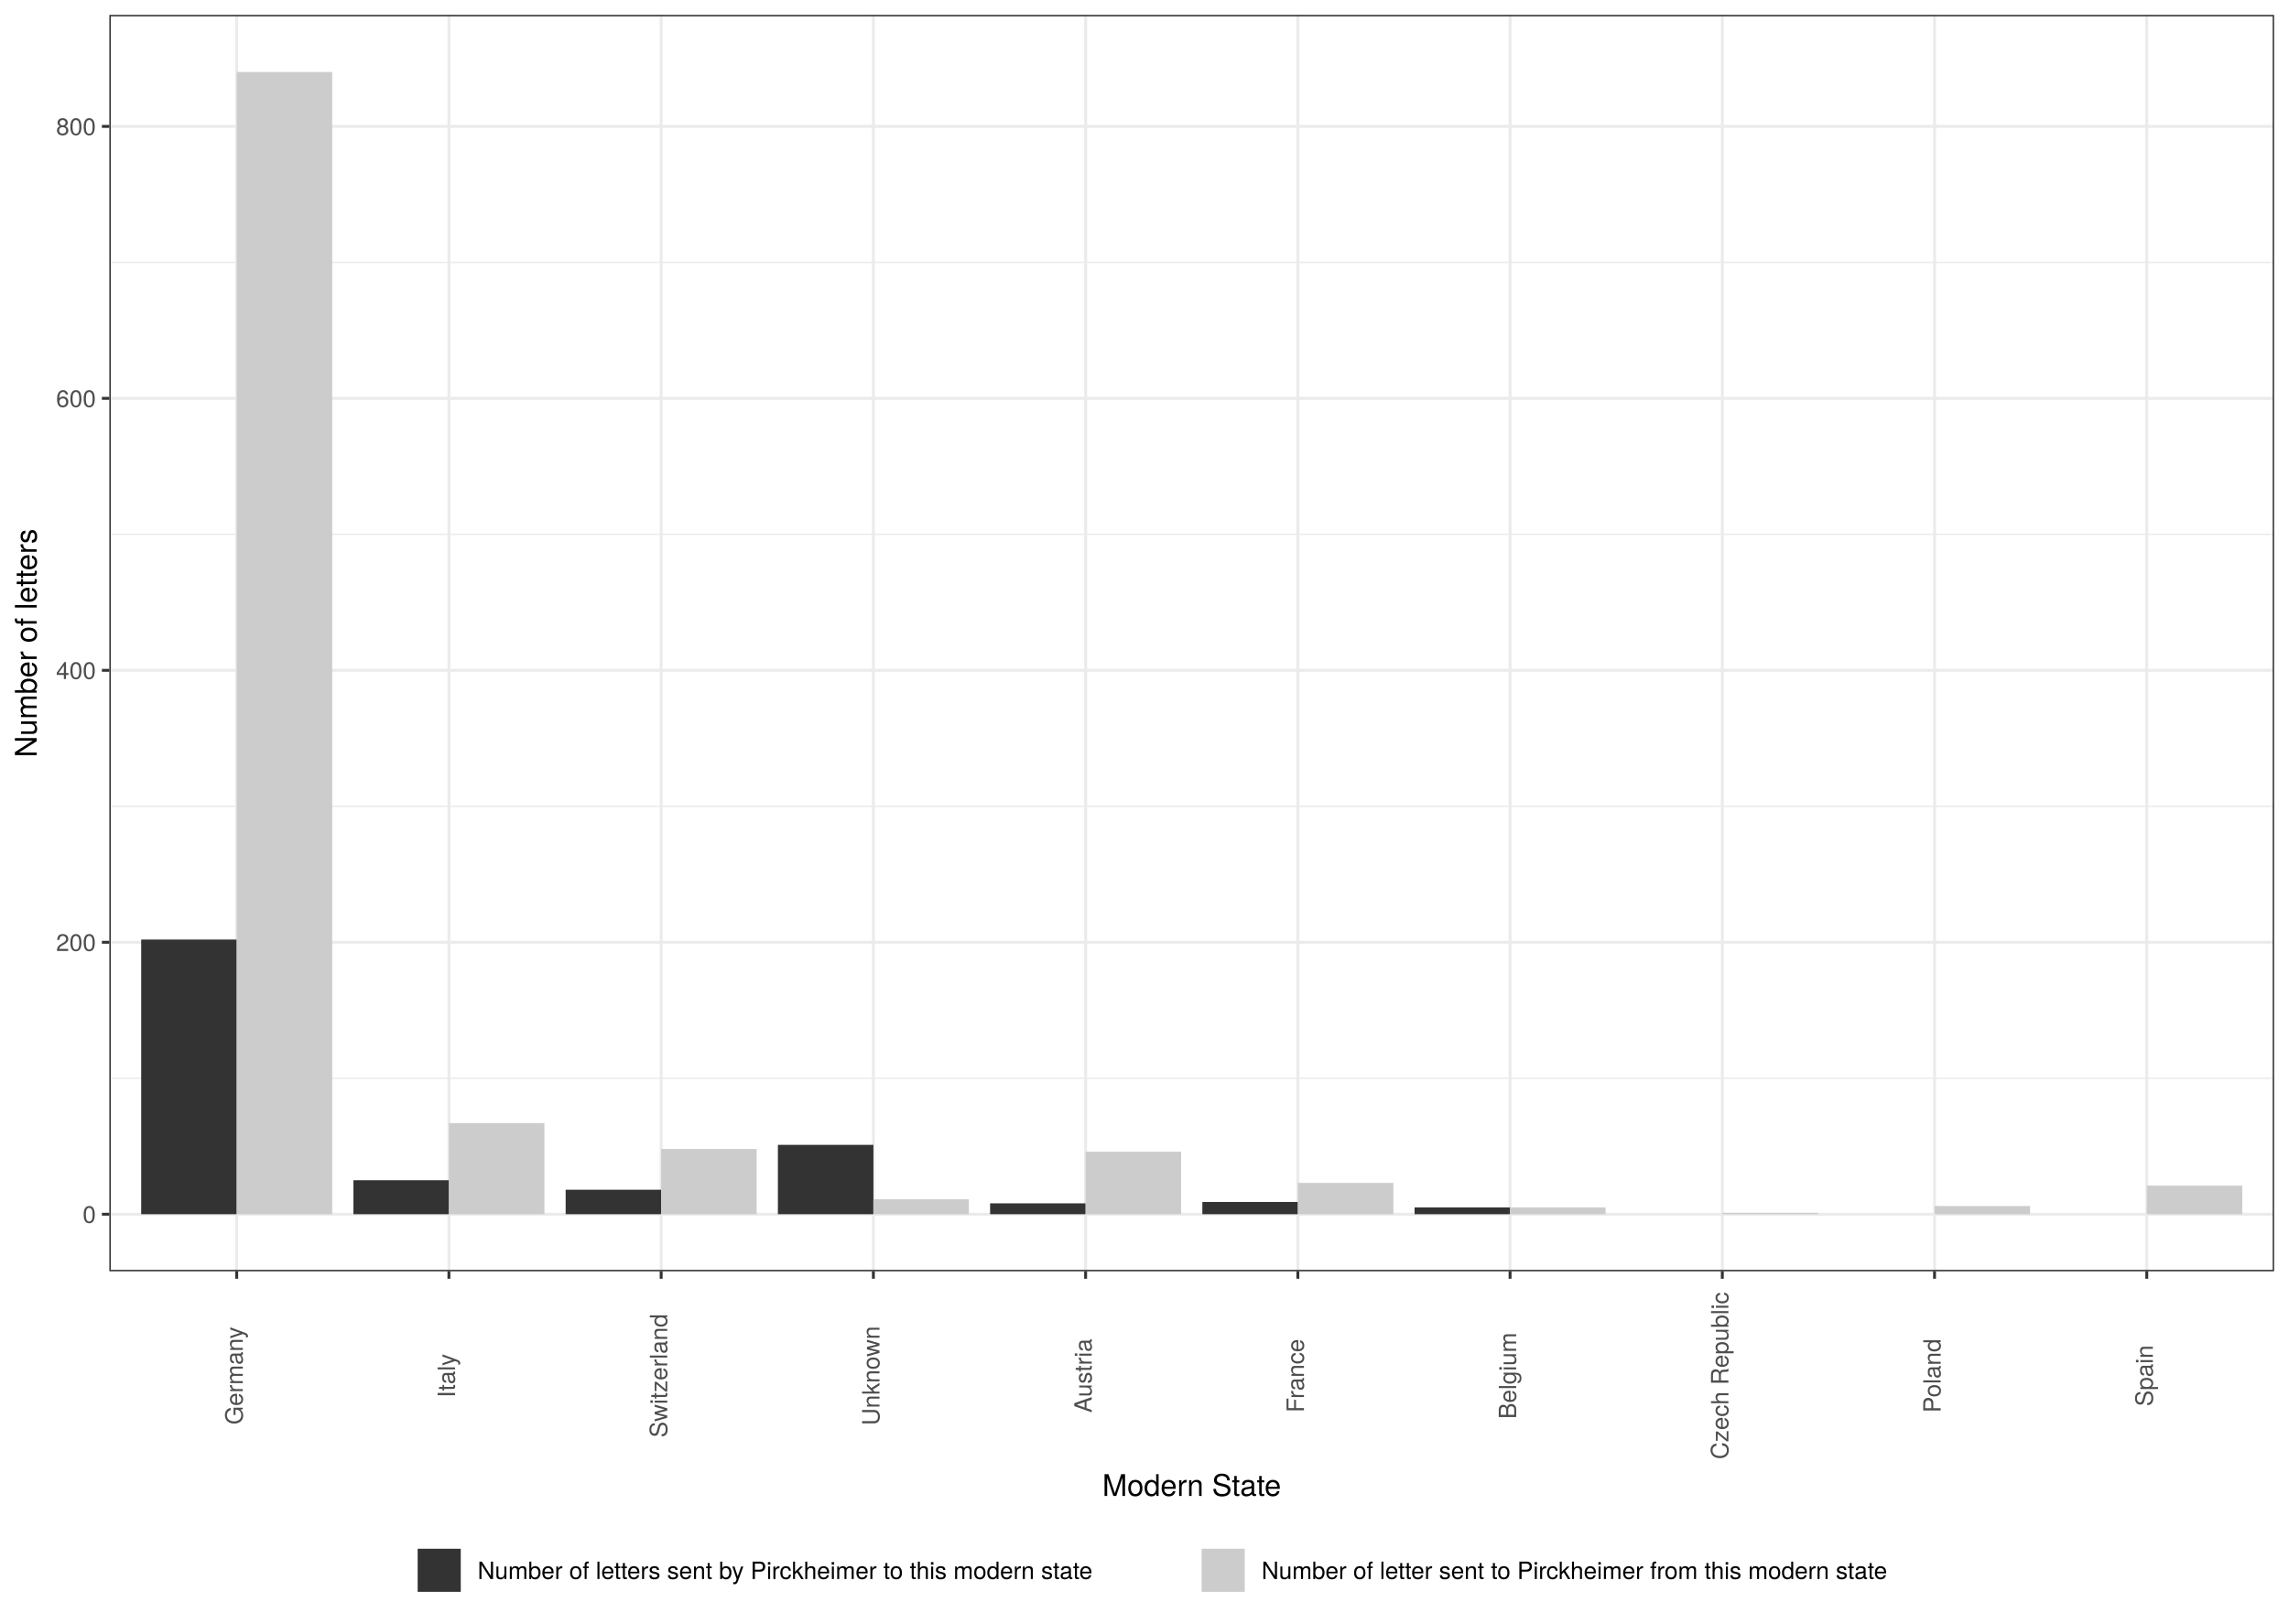
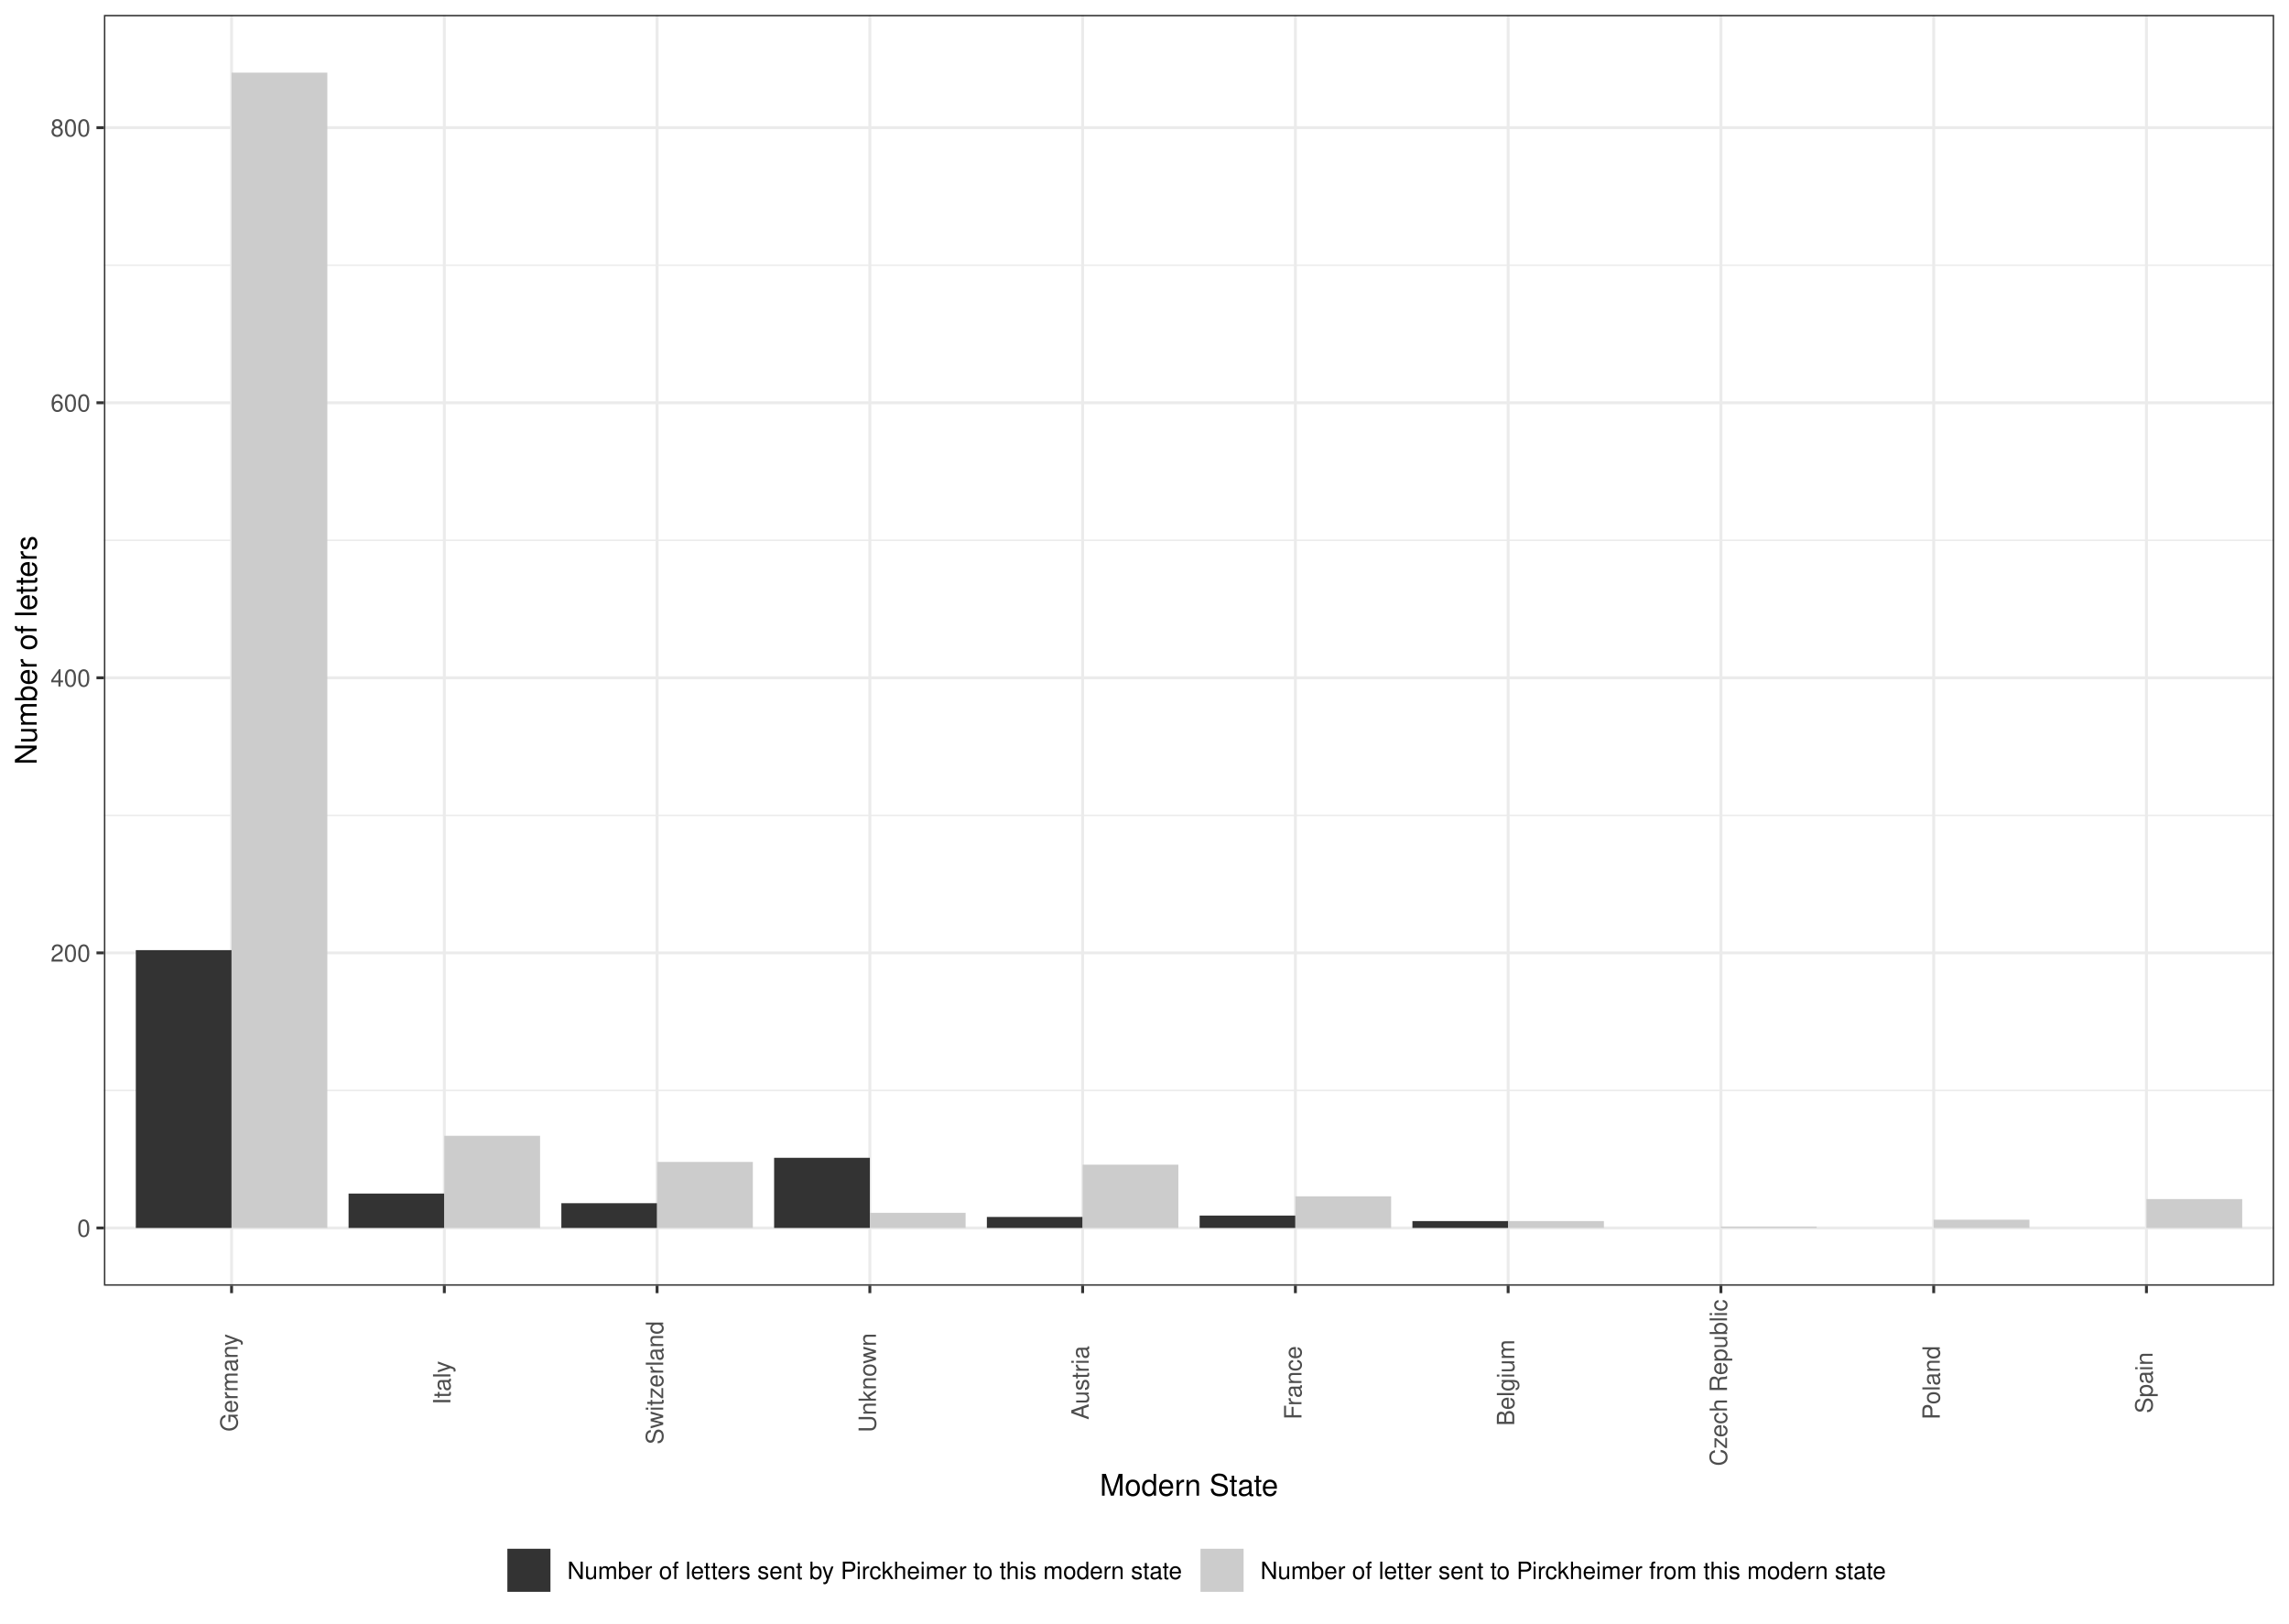
<svg xmlns="http://www.w3.org/2000/svg" class="svglite" width="842.40pt" height="597.60pt" viewBox="0 0 842.40 597.60">
  <defs>
    <style type="text/css">
    .svglite line, .svglite polyline, .svglite polygon, .svglite path, .svglite rect, .svglite circle {
      fill: none;
      stroke: #000000;
      stroke-linecap: round;
      stroke-linejoin: round;
      stroke-miterlimit: 10.00;
    }
    .svglite text {
      white-space: pre;
    }
  </style>
  </defs>
  <rect width="100%" height="100%" style="stroke: none; fill: #FFFFFF;" />
  <defs>
    <clipPath id="cpMC4wMHw4NDIuNDB8MC4wMHw1OTcuNjA=">
      <rect x="0.00" y="0.00" width="842.40" height="597.60" />
    </clipPath>
  </defs>
  <g clip-path="url(#cpMC4wMHw4NDIuNDB8MC4wMHw1OTcuNjA=)">
-     <rect x="0.00" y="-0" width="842.40" height="597.60" style="stroke-width: 1.07; stroke: #FFFFFF; fill: #FFFFFF;" />
+     <rect x="0" y="-0" width="842.40" height="597.60" style="stroke-width: 1.07; stroke: #FFFFFF; fill: #FFFFFF;" />
  </g>
  <defs>
-     <clipPath id="cpNDAuMjR8ODM2LjkyfDUuNDh8NDY3Ljk1">
-       <rect x="40.24" y="5.48" width="796.68" height="462.47" />
+     <clipPath id="cpMzguMjR8ODM2LjkyfDUuNDh8NDczLjI1">
+       <rect x="38.24" y="5.48" width="798.69" height="467.77" />
    </clipPath>
  </defs>
-   <g clip-path="url(#cpNDAuMjR8ODM2LjkyfDUuNDh8NDY3Ljk1)">
-     <rect x="40.24" y="5.48" width="796.68" height="462.47" style="stroke-width: 1.07; stroke: none; fill: #FFFFFF;" />
-     <polyline points="40.24,396.88 836.92,396.88 " style="stroke-width: 0.53; stroke: #EBEBEB; stroke-linecap: butt;" />
-     <polyline points="40.24,296.78 836.92,296.78 " style="stroke-width: 0.53; stroke: #EBEBEB; stroke-linecap: butt;" />
-     <polyline points="40.24,196.67 836.92,196.67 " style="stroke-width: 0.53; stroke: #EBEBEB; stroke-linecap: butt;" />
-     <polyline points="40.24,96.57 836.92,96.57 " style="stroke-width: 0.53; stroke: #EBEBEB; stroke-linecap: butt;" />
-     <polyline points="40.24,446.93 836.92,446.93 " style="stroke-width: 1.07; stroke: #EBEBEB; stroke-linecap: butt;" />
-     <polyline points="40.24,346.83 836.92,346.83 " style="stroke-width: 1.07; stroke: #EBEBEB; stroke-linecap: butt;" />
-     <polyline points="40.24,246.73 836.92,246.73 " style="stroke-width: 1.07; stroke: #EBEBEB; stroke-linecap: butt;" />
-     <polyline points="40.24,146.62 836.92,146.62 " style="stroke-width: 1.07; stroke: #EBEBEB; stroke-linecap: butt;" />
-     <polyline points="40.24,46.52 836.92,46.52 " style="stroke-width: 1.07; stroke: #EBEBEB; stroke-linecap: butt;" />
-     <polyline points="87.11,467.95 87.11,5.48 " style="stroke-width: 1.07; stroke: #EBEBEB; stroke-linecap: butt;" />
-     <polyline points="165.21,467.95 165.21,5.48 " style="stroke-width: 1.07; stroke: #EBEBEB; stroke-linecap: butt;" />
-     <polyline points="243.32,467.95 243.32,5.48 " style="stroke-width: 1.07; stroke: #EBEBEB; stroke-linecap: butt;" />
-     <polyline points="321.42,467.95 321.42,5.48 " style="stroke-width: 1.07; stroke: #EBEBEB; stroke-linecap: butt;" />
-     <polyline points="399.53,467.95 399.53,5.48 " style="stroke-width: 1.07; stroke: #EBEBEB; stroke-linecap: butt;" />
-     <polyline points="477.64,467.95 477.64,5.48 " style="stroke-width: 1.07; stroke: #EBEBEB; stroke-linecap: butt;" />
-     <polyline points="555.74,467.95 555.74,5.48 " style="stroke-width: 1.07; stroke: #EBEBEB; stroke-linecap: butt;" />
-     <polyline points="633.85,467.95 633.85,5.48 " style="stroke-width: 1.07; stroke: #EBEBEB; stroke-linecap: butt;" />
-     <polyline points="711.95,467.95 711.95,5.48 " style="stroke-width: 1.07; stroke: #EBEBEB; stroke-linecap: butt;" />
-     <polyline points="790.06,467.95 790.06,5.48 " style="stroke-width: 1.07; stroke: #EBEBEB; stroke-linecap: butt;" />
-     <rect x="51.96" y="345.83" width="35.15" height="101.10" style="stroke-width: 1.07; stroke: none; stroke-linecap: square; stroke-linejoin: miter; fill: #333333;" />
-     <rect x="87.11" y="26.50" width="35.15" height="420.43" style="stroke-width: 1.07; stroke: none; stroke-linecap: square; stroke-linejoin: miter; fill: #CCCCCC;" />
-     <rect x="130.07" y="434.42" width="35.15" height="12.51" style="stroke-width: 1.07; stroke: none; stroke-linecap: square; stroke-linejoin: miter; fill: #333333;" />
-     <rect x="165.21" y="413.40" width="35.15" height="33.53" style="stroke-width: 1.07; stroke: none; stroke-linecap: square; stroke-linejoin: miter; fill: #CCCCCC;" />
-     <rect x="208.17" y="437.92" width="35.15" height="9.01" style="stroke-width: 1.07; stroke: none; stroke-linecap: square; stroke-linejoin: miter; fill: #333333;" />
-     <rect x="243.32" y="422.91" width="35.15" height="24.02" style="stroke-width: 1.07; stroke: none; stroke-linecap: square; stroke-linejoin: miter; fill: #CCCCCC;" />
-     <rect x="286.28" y="421.40" width="35.15" height="25.53" style="stroke-width: 1.07; stroke: none; stroke-linecap: square; stroke-linejoin: miter; fill: #333333;" />
-     <rect x="321.42" y="441.43" width="35.15" height="5.51" style="stroke-width: 1.07; stroke: none; stroke-linecap: square; stroke-linejoin: miter; fill: #CCCCCC;" />
-     <rect x="364.38" y="442.93" width="35.15" height="4.00" style="stroke-width: 1.07; stroke: none; stroke-linecap: square; stroke-linejoin: miter; fill: #333333;" />
-     <rect x="399.53" y="423.91" width="35.15" height="23.02" style="stroke-width: 1.07; stroke: none; stroke-linecap: square; stroke-linejoin: miter; fill: #CCCCCC;" />
-     <rect x="442.49" y="442.43" width="35.15" height="4.50" style="stroke-width: 1.07; stroke: none; stroke-linecap: square; stroke-linejoin: miter; fill: #333333;" />
-     <rect x="477.64" y="435.42" width="35.15" height="11.51" style="stroke-width: 1.07; stroke: none; stroke-linecap: square; stroke-linejoin: miter; fill: #CCCCCC;" />
-     <rect x="520.59" y="444.43" width="35.15" height="2.50" style="stroke-width: 1.07; stroke: none; stroke-linecap: square; stroke-linejoin: miter; fill: #333333;" />
-     <rect x="555.74" y="444.43" width="35.15" height="2.50" style="stroke-width: 1.07; stroke: none; stroke-linecap: square; stroke-linejoin: miter; fill: #CCCCCC;" />
-     <rect x="790.06" y="436.42" width="35.15" height="10.51" style="stroke-width: 1.07; stroke: none; stroke-linecap: square; stroke-linejoin: miter; fill: #CCCCCC;" />
-     <rect x="711.95" y="443.93" width="35.15" height="3.00" style="stroke-width: 1.07; stroke: none; stroke-linecap: square; stroke-linejoin: miter; fill: #CCCCCC;" />
-     <rect x="633.85" y="446.43" width="35.15" height="0.50" style="stroke-width: 1.07; stroke: none; stroke-linecap: square; stroke-linejoin: miter; fill: #CCCCCC;" />
-     <rect x="40.24" y="5.48" width="796.68" height="462.47" style="stroke-width: 1.07; stroke: #333333;" />
+   <g clip-path="url(#cpMzguMjR8ODM2LjkyfDUuNDh8NDczLjI1)">
+     <rect x="38.24" y="5.48" width="798.69" height="467.77" style="stroke-width: 1.07; stroke: none; fill: #FFFFFF;" />
+     <polyline points="38.24,401.36 836.92,401.36 " style="stroke-width: 0.53; stroke: #EBEBEB; stroke-linecap: butt;" />
+     <polyline points="38.24,300.12 836.92,300.12 " style="stroke-width: 0.53; stroke: #EBEBEB; stroke-linecap: butt;" />
+     <polyline points="38.24,198.87 836.92,198.87 " style="stroke-width: 0.53; stroke: #EBEBEB; stroke-linecap: butt;" />
+     <polyline points="38.24,97.62 836.92,97.62 " style="stroke-width: 0.53; stroke: #EBEBEB; stroke-linecap: butt;" />
+     <polyline points="38.24,451.99 836.92,451.99 " style="stroke-width: 1.07; stroke: #EBEBEB; stroke-linecap: butt;" />
+     <polyline points="38.24,350.74 836.92,350.74 " style="stroke-width: 1.07; stroke: #EBEBEB; stroke-linecap: butt;" />
+     <polyline points="38.24,249.49 836.92,249.49 " style="stroke-width: 1.07; stroke: #EBEBEB; stroke-linecap: butt;" />
+     <polyline points="38.24,148.24 836.92,148.24 " style="stroke-width: 1.07; stroke: #EBEBEB; stroke-linecap: butt;" />
+     <polyline points="38.24,46.99 836.92,46.99 " style="stroke-width: 1.07; stroke: #EBEBEB; stroke-linecap: butt;" />
+     <polyline points="85.22,473.25 85.22,5.48 " style="stroke-width: 1.07; stroke: #EBEBEB; stroke-linecap: butt;" />
+     <polyline points="163.52,473.25 163.52,5.48 " style="stroke-width: 1.07; stroke: #EBEBEB; stroke-linecap: butt;" />
+     <polyline points="241.82,473.25 241.82,5.48 " style="stroke-width: 1.07; stroke: #EBEBEB; stroke-linecap: butt;" />
+     <polyline points="320.12,473.25 320.12,5.48 " style="stroke-width: 1.07; stroke: #EBEBEB; stroke-linecap: butt;" />
+     <polyline points="398.43,473.25 398.43,5.48 " style="stroke-width: 1.07; stroke: #EBEBEB; stroke-linecap: butt;" />
+     <polyline points="476.73,473.25 476.73,5.48 " style="stroke-width: 1.07; stroke: #EBEBEB; stroke-linecap: butt;" />
+     <polyline points="555.03,473.25 555.03,5.48 " style="stroke-width: 1.07; stroke: #EBEBEB; stroke-linecap: butt;" />
+     <polyline points="633.33,473.25 633.33,5.48 " style="stroke-width: 1.07; stroke: #EBEBEB; stroke-linecap: butt;" />
+     <polyline points="711.64,473.25 711.64,5.48 " style="stroke-width: 1.07; stroke: #EBEBEB; stroke-linecap: butt;" />
+     <polyline points="789.94,473.25 789.94,5.48 " style="stroke-width: 1.07; stroke: #EBEBEB; stroke-linecap: butt;" />
+     <rect x="49.98" y="349.73" width="35.24" height="102.26" style="stroke-width: 1.07; stroke: none; stroke-linecap: butt; stroke-linejoin: miter; fill: #333333;" />
+     <rect x="85.22" y="26.74" width="35.24" height="425.25" style="stroke-width: 1.07; stroke: none; stroke-linecap: butt; stroke-linejoin: miter; fill: #CCCCCC;" />
+     <rect x="128.28" y="439.33" width="35.24" height="12.66" style="stroke-width: 1.07; stroke: none; stroke-linecap: butt; stroke-linejoin: miter; fill: #333333;" />
+     <rect x="163.52" y="418.07" width="35.24" height="33.92" style="stroke-width: 1.07; stroke: none; stroke-linecap: butt; stroke-linejoin: miter; fill: #CCCCCC;" />
+     <rect x="206.59" y="442.88" width="35.24" height="9.11" style="stroke-width: 1.07; stroke: none; stroke-linecap: butt; stroke-linejoin: miter; fill: #333333;" />
+     <rect x="241.82" y="427.69" width="35.24" height="24.30" style="stroke-width: 1.07; stroke: none; stroke-linecap: butt; stroke-linejoin: miter; fill: #CCCCCC;" />
+     <rect x="284.89" y="426.17" width="35.24" height="25.82" style="stroke-width: 1.07; stroke: none; stroke-linecap: butt; stroke-linejoin: miter; fill: #333333;" />
+     <rect x="320.12" y="446.42" width="35.24" height="5.57" style="stroke-width: 1.07; stroke: none; stroke-linecap: butt; stroke-linejoin: miter; fill: #CCCCCC;" />
+     <rect x="363.19" y="447.94" width="35.24" height="4.05" style="stroke-width: 1.07; stroke: none; stroke-linecap: butt; stroke-linejoin: miter; fill: #333333;" />
+     <rect x="398.43" y="428.70" width="35.24" height="23.29" style="stroke-width: 1.07; stroke: none; stroke-linecap: butt; stroke-linejoin: miter; fill: #CCCCCC;" />
+     <rect x="441.49" y="447.43" width="35.24" height="4.56" style="stroke-width: 1.07; stroke: none; stroke-linecap: butt; stroke-linejoin: miter; fill: #333333;" />
+     <rect x="476.73" y="440.35" width="35.24" height="11.64" style="stroke-width: 1.07; stroke: none; stroke-linecap: butt; stroke-linejoin: miter; fill: #CCCCCC;" />
+     <rect x="519.80" y="449.46" width="35.24" height="2.53" style="stroke-width: 1.07; stroke: none; stroke-linecap: butt; stroke-linejoin: miter; fill: #333333;" />
+     <rect x="555.03" y="449.46" width="35.24" height="2.53" style="stroke-width: 1.07; stroke: none; stroke-linecap: butt; stroke-linejoin: miter; fill: #CCCCCC;" />
+     <rect x="789.94" y="441.36" width="35.24" height="10.63" style="stroke-width: 1.07; stroke: none; stroke-linecap: butt; stroke-linejoin: miter; fill: #CCCCCC;" />
+     <rect x="711.64" y="448.95" width="35.24" height="3.04" style="stroke-width: 1.07; stroke: none; stroke-linecap: butt; stroke-linejoin: miter; fill: #CCCCCC;" />
+     <rect x="633.33" y="451.48" width="35.24" height="0.51" style="stroke-width: 1.07; stroke: none; stroke-linecap: butt; stroke-linejoin: miter; fill: #CCCCCC;" />
+     <rect x="38.24" y="5.48" width="798.69" height="467.77" style="stroke-width: 1.07; stroke: #333333;" />
  </g>
  <g clip-path="url(#cpMC4wMHw4NDIuNDB8MC4wMHw1OTcuNjA=)">
-     <text x="35.31" y="450.14" text-anchor="end" style="font-size: 8.80px;fill: #4D4D4D; font-family: &quot;TeX Gyre Heros&quot;;" textLength="5.59px" lengthAdjust="spacingAndGlyphs">0</text>
-     <text x="35.31" y="350.04" text-anchor="end" style="font-size: 8.80px;fill: #4D4D4D; font-family: &quot;TeX Gyre Heros&quot;;" textLength="16.78px" lengthAdjust="spacingAndGlyphs">200</text>
-     <text x="35.31" y="249.93" text-anchor="end" style="font-size: 8.80px;fill: #4D4D4D; font-family: &quot;TeX Gyre Heros&quot;;" textLength="16.78px" lengthAdjust="spacingAndGlyphs">400</text>
-     <text x="35.31" y="149.83" text-anchor="end" style="font-size: 8.80px;fill: #4D4D4D; font-family: &quot;TeX Gyre Heros&quot;;" textLength="16.78px" lengthAdjust="spacingAndGlyphs">600</text>
-     <text x="35.31" y="49.73" text-anchor="end" style="font-size: 8.80px;fill: #4D4D4D; font-family: &quot;TeX Gyre Heros&quot;;" textLength="16.78px" lengthAdjust="spacingAndGlyphs">800</text>
-     <polyline points="37.50,446.93 40.24,446.93 " style="stroke-width: 1.07; stroke: #333333; stroke-linecap: butt;" />
-     <polyline points="37.50,346.83 40.24,346.83 " style="stroke-width: 1.07; stroke: #333333; stroke-linecap: butt;" />
-     <polyline points="37.50,246.73 40.24,246.73 " style="stroke-width: 1.07; stroke: #333333; stroke-linecap: butt;" />
-     <polyline points="37.50,146.62 40.24,146.62 " style="stroke-width: 1.07; stroke: #333333; stroke-linecap: butt;" />
-     <polyline points="37.50,46.52 40.24,46.52 " style="stroke-width: 1.07; stroke: #333333; stroke-linecap: butt;" />
-     <polyline points="87.11,470.69 87.11,467.95 " style="stroke-width: 1.07; stroke: #333333; stroke-linecap: butt;" />
-     <polyline points="165.21,470.69 165.21,467.95 " style="stroke-width: 1.07; stroke: #333333; stroke-linecap: butt;" />
-     <polyline points="243.32,470.69 243.32,467.95 " style="stroke-width: 1.07; stroke: #333333; stroke-linecap: butt;" />
-     <polyline points="321.42,470.69 321.42,467.95 " style="stroke-width: 1.07; stroke: #333333; stroke-linecap: butt;" />
-     <polyline points="399.53,470.69 399.53,467.95 " style="stroke-width: 1.07; stroke: #333333; stroke-linecap: butt;" />
-     <polyline points="477.64,470.69 477.64,467.95 " style="stroke-width: 1.07; stroke: #333333; stroke-linecap: butt;" />
-     <polyline points="555.74,470.69 555.74,467.95 " style="stroke-width: 1.07; stroke: #333333; stroke-linecap: butt;" />
-     <polyline points="633.85,470.69 633.85,467.95 " style="stroke-width: 1.07; stroke: #333333; stroke-linecap: butt;" />
-     <polyline points="711.95,470.69 711.95,467.95 " style="stroke-width: 1.07; stroke: #333333; stroke-linecap: butt;" />
-     <polyline points="790.06,470.69 790.06,467.95 " style="stroke-width: 1.07; stroke: #333333; stroke-linecap: butt;" />
-     <text transform="translate(89.35,506.38) rotate(-90)" text-anchor="middle" style="font-size: 8.80px;fill: #4D4D4D; font-family: &quot;TeX Gyre Heros&quot;;" textLength="40.44px" lengthAdjust="spacingAndGlyphs">Germany</text>
-     <text transform="translate(167.46,506.38) rotate(-90)" text-anchor="middle" style="font-size: 8.80px;fill: #4D4D4D; font-family: &quot;TeX Gyre Heros&quot;;" textLength="19.09px" lengthAdjust="spacingAndGlyphs">Italy</text>
-     <text transform="translate(245.56,506.38) rotate(-90)" text-anchor="middle" style="font-size: 8.80px;fill: #4D4D4D; font-family: &quot;TeX Gyre Heros&quot;;" textLength="51.32px" lengthAdjust="spacingAndGlyphs">Switzerland</text>
-     <text transform="translate(323.67,506.38) rotate(-90)" text-anchor="middle" style="font-size: 8.80px;fill: #4D4D4D; font-family: &quot;TeX Gyre Heros&quot;;" textLength="40.83px" lengthAdjust="spacingAndGlyphs">Unknown</text>
-     <text transform="translate(401.77,506.38) rotate(-90)" text-anchor="middle" style="font-size: 8.80px;fill: #4D4D4D; font-family: &quot;TeX Gyre Heros&quot;;" textLength="31.08px" lengthAdjust="spacingAndGlyphs">Austria</text>
-     <text transform="translate(479.88,506.38) rotate(-90)" text-anchor="middle" style="font-size: 8.80px;fill: #4D4D4D; font-family: &quot;TeX Gyre Heros&quot;;" textLength="29.25px" lengthAdjust="spacingAndGlyphs">France</text>
-     <text transform="translate(557.99,506.38) rotate(-90)" text-anchor="middle" style="font-size: 8.80px;fill: #4D4D4D; font-family: &quot;TeX Gyre Heros&quot;;" textLength="36.07px" lengthAdjust="spacingAndGlyphs">Belgium</text>
-     <text transform="translate(636.09,506.38) rotate(-90)" text-anchor="middle" style="font-size: 8.80px;fill: #4D4D4D; font-family: &quot;TeX Gyre Heros&quot;;" textLength="66.99px" lengthAdjust="spacingAndGlyphs">Czech Republic</text>
-     <text transform="translate(714.20,506.38) rotate(-90)" text-anchor="middle" style="font-size: 8.80px;fill: #4D4D4D; font-family: &quot;TeX Gyre Heros&quot;;" textLength="29.38px" lengthAdjust="spacingAndGlyphs">Poland</text>
-     <text transform="translate(792.30,506.38) rotate(-90)" text-anchor="middle" style="font-size: 8.80px;fill: #4D4D4D; font-family: &quot;TeX Gyre Heros&quot;;" textLength="24.59px" lengthAdjust="spacingAndGlyphs">Spain</text>
-     <text x="438.58" y="550.63" text-anchor="middle" style="font-size: 11.00px; font-family: &quot;TeX Gyre Heros&quot;;" textLength="73.89px" lengthAdjust="spacingAndGlyphs">Modern State</text>
-     <text transform="translate(13.50,236.72) rotate(-90)" text-anchor="middle" style="font-size: 11.00px; font-family: &quot;TeX Gyre Heros&quot;;" textLength="97.26px" lengthAdjust="spacingAndGlyphs">Number of letters</text>
-     <rect x="142.05" y="563.88" width="593.07" height="28.24" style="stroke-width: 1.07; stroke: none; fill: #FFFFFF;" />
-     <rect x="153.00" y="569.36" width="17.28" height="17.28" style="stroke-width: 1.07; stroke: none; fill: #FFFFFF;" />
-     <rect x="153.71" y="570.07" width="15.86" height="15.86" style="stroke-width: 1.07; stroke: none; stroke-linecap: square; stroke-linejoin: miter; fill: #333333;" />
-     <rect x="441.52" y="569.36" width="17.28" height="17.28" style="stroke-width: 1.07; stroke: none; fill: #FFFFFF;" />
-     <rect x="442.23" y="570.07" width="15.86" height="15.86" style="stroke-width: 1.07; stroke: none; stroke-linecap: square; stroke-linejoin: miter; fill: #CCCCCC;" />
-     <text x="175.76" y="581.21" style="font-size: 8.80px; font-family: &quot;TeX Gyre Heros&quot;;" textLength="260.27px" lengthAdjust="spacingAndGlyphs">Number of letters sent by Pirckheimer to this modern state</text>
-     <text x="464.28" y="581.21" style="font-size: 8.80px; font-family: &quot;TeX Gyre Heros&quot;;" textLength="265.36px" lengthAdjust="spacingAndGlyphs">Number of letter sent to Pirckheimer from this modern state</text>
+     <text x="33.30" y="455.20" text-anchor="end" style="font-size: 8.80px; font-weight: 0;fill: #4D4D4D; font-family: &quot;Nimbus Sans&quot;;" textLength="4.89px" lengthAdjust="spacingAndGlyphs">0</text>
+     <text x="33.30" y="353.95" text-anchor="end" style="font-size: 8.80px; font-weight: 0;fill: #4D4D4D; font-family: &quot;Nimbus Sans&quot;;" textLength="14.67px" lengthAdjust="spacingAndGlyphs">200</text>
+     <text x="33.30" y="252.70" text-anchor="end" style="font-size: 8.80px; font-weight: 0;fill: #4D4D4D; font-family: &quot;Nimbus Sans&quot;;" textLength="14.67px" lengthAdjust="spacingAndGlyphs">400</text>
+     <text x="33.30" y="151.45" text-anchor="end" style="font-size: 8.80px; font-weight: 0;fill: #4D4D4D; font-family: &quot;Nimbus Sans&quot;;" textLength="14.67px" lengthAdjust="spacingAndGlyphs">600</text>
+     <text x="33.30" y="50.20" text-anchor="end" style="font-size: 8.80px; font-weight: 0;fill: #4D4D4D; font-family: &quot;Nimbus Sans&quot;;" textLength="14.67px" lengthAdjust="spacingAndGlyphs">800</text>
+     <polyline points="35.50,451.99 38.24,451.99 " style="stroke-width: 1.07; stroke: #333333; stroke-linecap: butt;" />
+     <polyline points="35.50,350.74 38.24,350.74 " style="stroke-width: 1.07; stroke: #333333; stroke-linecap: butt;" />
+     <polyline points="35.50,249.49 38.24,249.49 " style="stroke-width: 1.07; stroke: #333333; stroke-linecap: butt;" />
+     <polyline points="35.50,148.24 38.24,148.24 " style="stroke-width: 1.07; stroke: #333333; stroke-linecap: butt;" />
+     <polyline points="35.50,46.99 38.24,46.99 " style="stroke-width: 1.07; stroke: #333333; stroke-linecap: butt;" />
+     <polyline points="85.22,475.99 85.22,473.25 " style="stroke-width: 1.07; stroke: #333333; stroke-linecap: butt;" />
+     <polyline points="163.52,475.99 163.52,473.25 " style="stroke-width: 1.07; stroke: #333333; stroke-linecap: butt;" />
+     <polyline points="241.82,475.99 241.82,473.25 " style="stroke-width: 1.07; stroke: #333333; stroke-linecap: butt;" />
+     <polyline points="320.12,475.99 320.12,473.25 " style="stroke-width: 1.07; stroke: #333333; stroke-linecap: butt;" />
+     <polyline points="398.43,475.99 398.43,473.25 " style="stroke-width: 1.07; stroke: #333333; stroke-linecap: butt;" />
+     <polyline points="476.73,475.99 476.73,473.25 " style="stroke-width: 1.07; stroke: #333333; stroke-linecap: butt;" />
+     <polyline points="555.03,475.99 555.03,473.25 " style="stroke-width: 1.07; stroke: #333333; stroke-linecap: butt;" />
+     <polyline points="633.33,475.99 633.33,473.25 " style="stroke-width: 1.07; stroke: #333333; stroke-linecap: butt;" />
+     <polyline points="711.64,475.99 711.64,473.25 " style="stroke-width: 1.07; stroke: #333333; stroke-linecap: butt;" />
+     <polyline points="789.94,475.99 789.94,473.25 " style="stroke-width: 1.07; stroke: #333333; stroke-linecap: butt;" />
+     <text transform="translate(87.46,508.97) rotate(-90)" text-anchor="middle" style="font-size: 8.80px; font-weight: 0;fill: #4D4D4D; font-family: &quot;Nimbus Sans&quot;;" textLength="36.17px" lengthAdjust="spacingAndGlyphs">Germany</text>
+     <text transform="translate(165.76,508.97) rotate(-90)" text-anchor="middle" style="font-size: 8.80px; font-weight: 0;fill: #4D4D4D; font-family: &quot;Nimbus Sans&quot;;" textLength="16.14px" lengthAdjust="spacingAndGlyphs">Italy</text>
+     <text transform="translate(244.07,508.97) rotate(-90)" text-anchor="middle" style="font-size: 8.80px; font-weight: 0;fill: #4D4D4D; font-family: &quot;Nimbus Sans&quot;;" textLength="45.45px" lengthAdjust="spacingAndGlyphs">Switzerland</text>
+     <text transform="translate(322.37,508.97) rotate(-90)" text-anchor="middle" style="font-size: 8.80px; font-weight: 0;fill: #4D4D4D; font-family: &quot;Nimbus Sans&quot;;" textLength="36.66px" lengthAdjust="spacingAndGlyphs">Unknown</text>
+     <text transform="translate(400.67,508.97) rotate(-90)" text-anchor="middle" style="font-size: 8.80px; font-weight: 0;fill: #4D4D4D; font-family: &quot;Nimbus Sans&quot;;" textLength="27.37px" lengthAdjust="spacingAndGlyphs">Austria</text>
+     <text transform="translate(478.97,508.97) rotate(-90)" text-anchor="middle" style="font-size: 8.80px; font-weight: 0;fill: #4D4D4D; font-family: &quot;Nimbus Sans&quot;;" textLength="27.37px" lengthAdjust="spacingAndGlyphs">France</text>
+     <text transform="translate(557.28,508.97) rotate(-90)" text-anchor="middle" style="font-size: 8.80px; font-weight: 0;fill: #4D4D4D; font-family: &quot;Nimbus Sans&quot;;" textLength="31.77px" lengthAdjust="spacingAndGlyphs">Belgium</text>
+     <text transform="translate(635.58,508.97) rotate(-90)" text-anchor="middle" style="font-size: 8.80px; font-weight: 0;fill: #4D4D4D; font-family: &quot;Nimbus Sans&quot;;" textLength="61.58px" lengthAdjust="spacingAndGlyphs">Czech Republic</text>
+     <text transform="translate(713.88,508.97) rotate(-90)" text-anchor="middle" style="font-size: 8.80px; font-weight: 0;fill: #4D4D4D; font-family: &quot;Nimbus Sans&quot;;" textLength="27.37px" lengthAdjust="spacingAndGlyphs">Poland</text>
+     <text transform="translate(792.18,508.97) rotate(-90)" text-anchor="middle" style="font-size: 8.80px; font-weight: 0;fill: #4D4D4D; font-family: &quot;Nimbus Sans&quot;;" textLength="22.49px" lengthAdjust="spacingAndGlyphs">Spain</text>
+     <text x="437.58" y="550.53" text-anchor="middle" style="font-size: 11.00px; font-weight: 0; font-family: &quot;Nimbus Sans&quot;;" textLength="66.02px" lengthAdjust="spacingAndGlyphs">Modern State</text>
+     <text transform="translate(13.50,239.37) rotate(-90)" text-anchor="middle" style="font-size: 11.00px; font-weight: 0; font-family: &quot;Nimbus Sans&quot;;" textLength="84.36px" lengthAdjust="spacingAndGlyphs">Number of letters</text>
+     <rect x="175.05" y="563.88" width="525.05" height="28.24" style="stroke-width: 1.07; stroke: none; fill: #FFFFFF;" />
+     <rect x="186.01" y="569.36" width="17.28" height="17.28" style="stroke-width: 1.07; stroke: none; fill: #FFFFFF;" />
+     <rect x="186.72" y="570.07" width="15.86" height="15.86" style="stroke-width: 1.07; stroke: none; stroke-linecap: butt; stroke-linejoin: miter; fill: #333333;" />
+     <rect x="441.10" y="569.36" width="17.28" height="17.28" style="stroke-width: 1.07; stroke: none; fill: #FFFFFF;" />
+     <rect x="441.81" y="570.07" width="15.86" height="15.86" style="stroke-width: 1.07; stroke: none; stroke-linecap: butt; stroke-linejoin: miter; fill: #CCCCCC;" />
+     <text x="208.77" y="581.21" style="font-size: 8.80px; font-weight: 0; font-family: &quot;Nimbus Sans&quot;;" textLength="226.85px" lengthAdjust="spacingAndGlyphs">Number of letters sent by Pirckheimer to this modern state</text>
+     <text x="463.86" y="581.21" style="font-size: 8.80px; font-weight: 0; font-family: &quot;Nimbus Sans&quot;;" textLength="230.76px" lengthAdjust="spacingAndGlyphs">Number of letter sent to Pirckheimer from this modern state</text>
  </g>
</svg>
